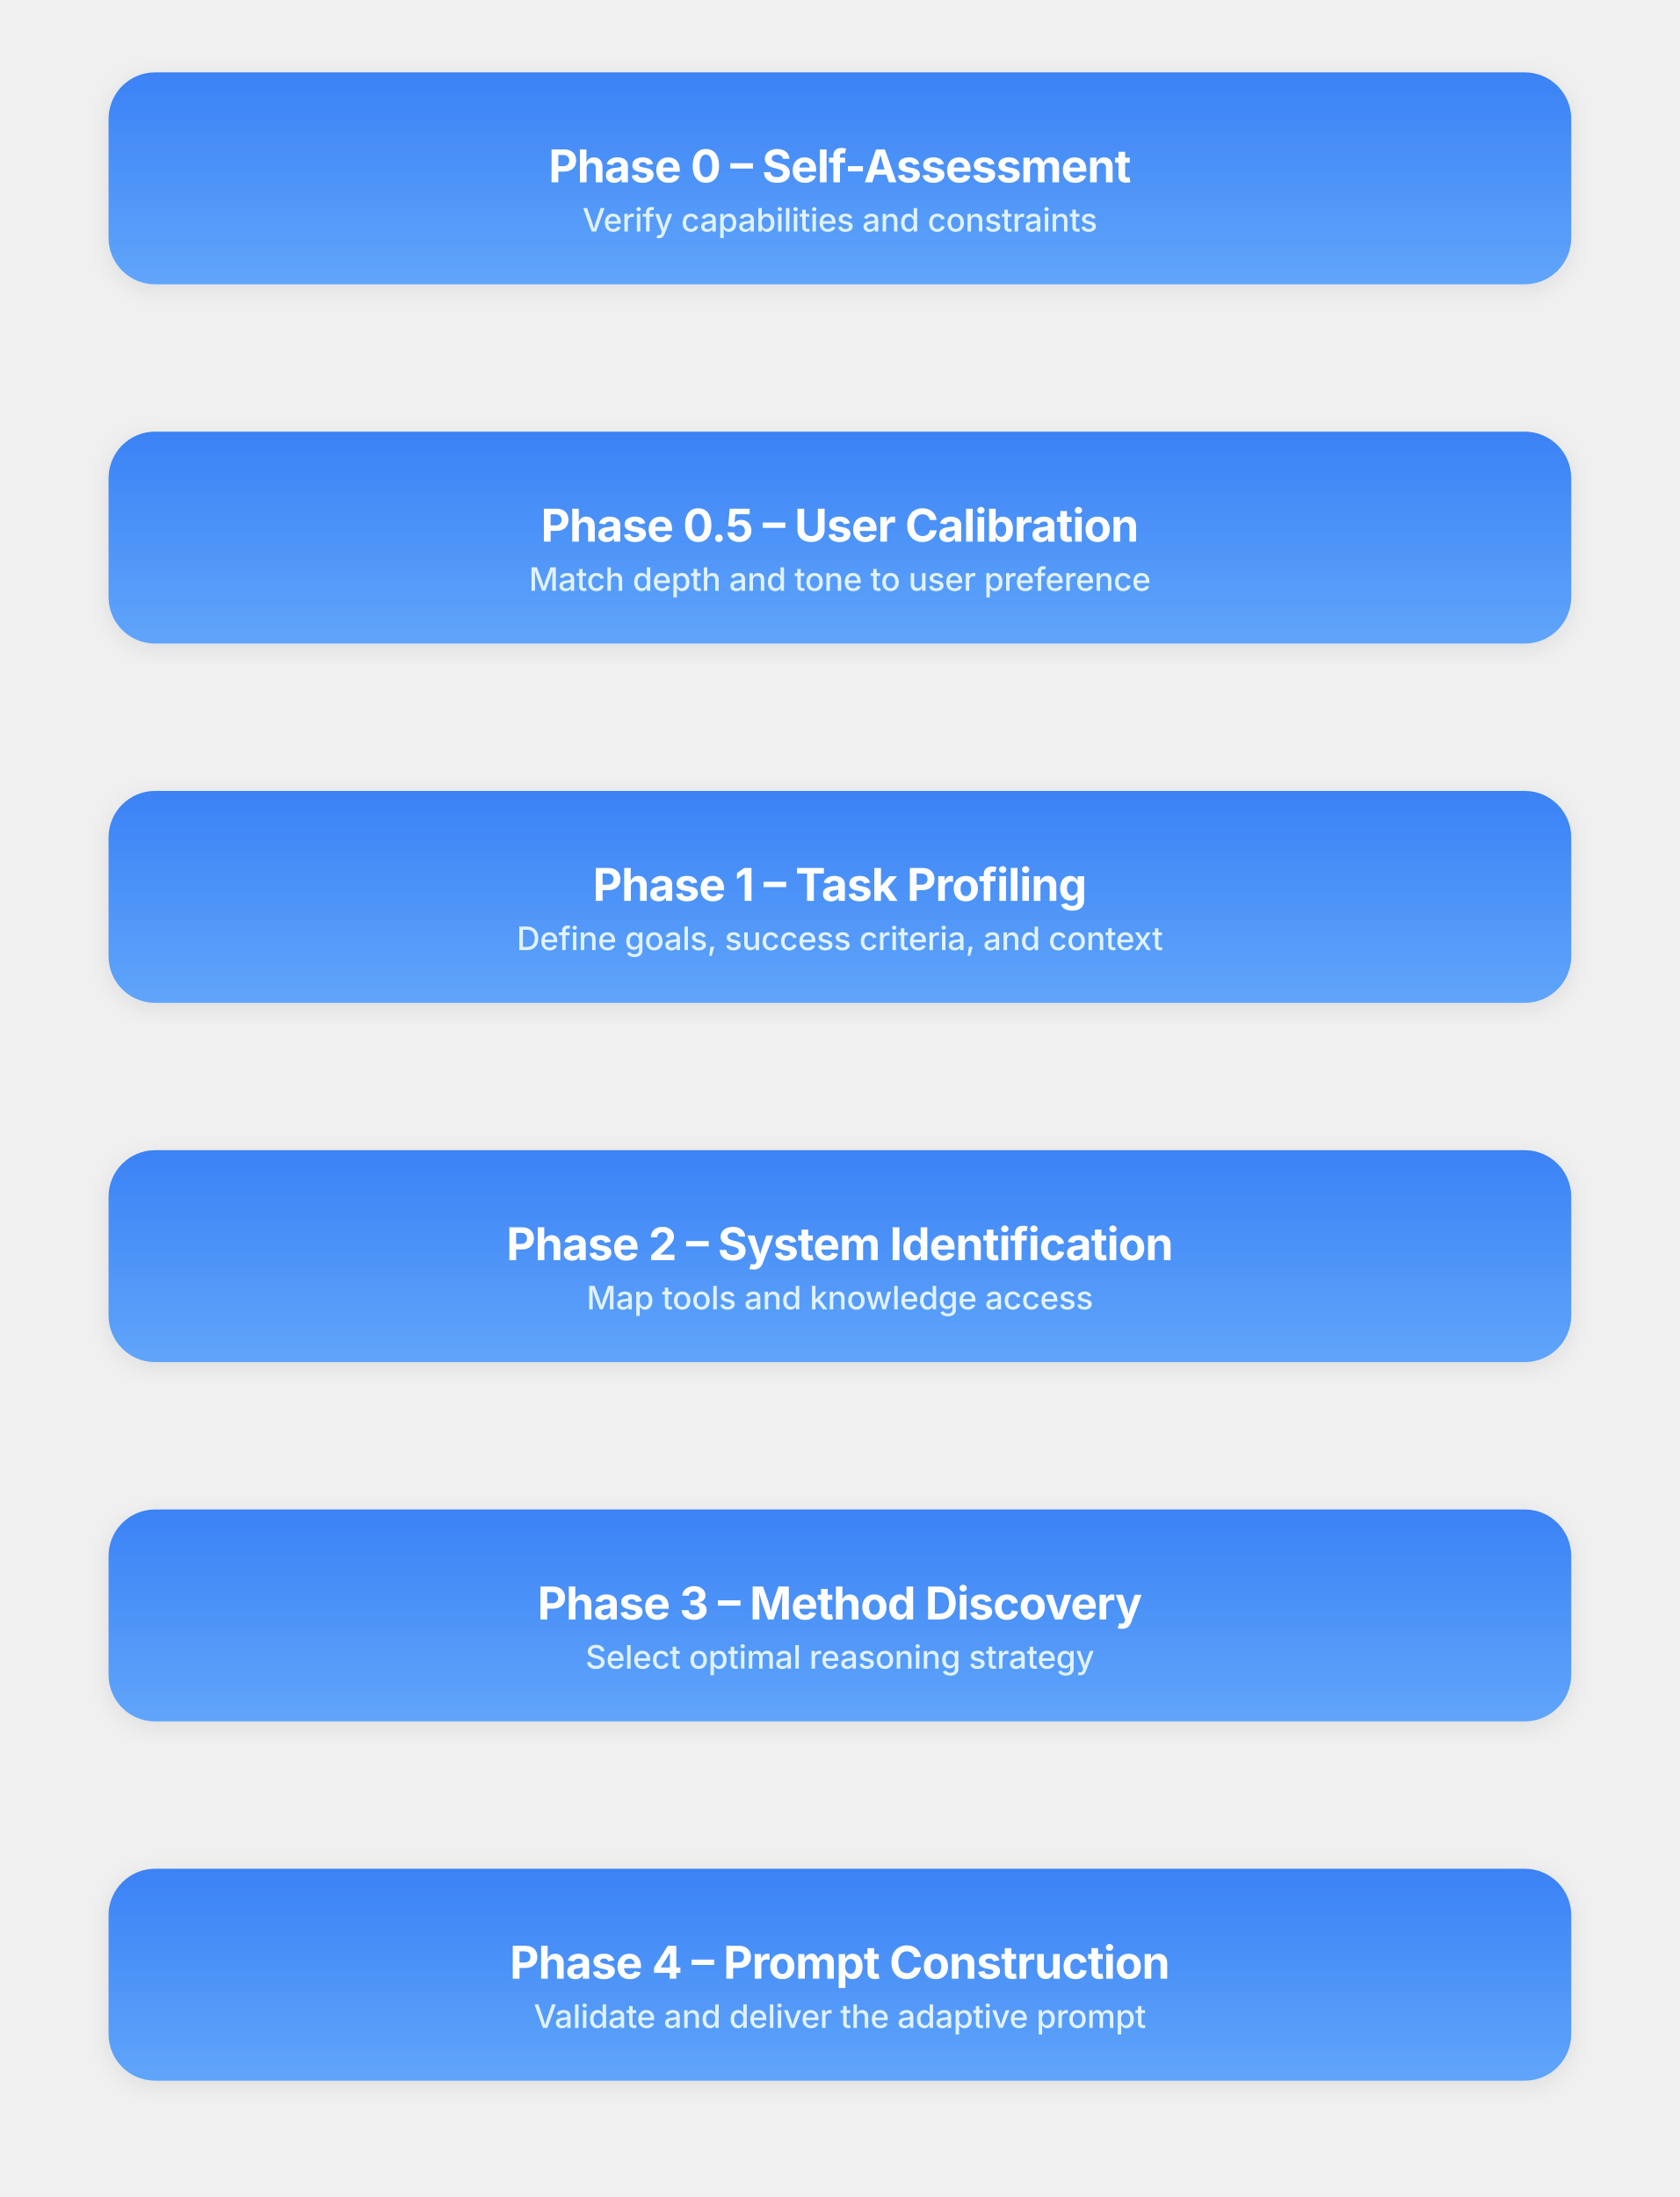
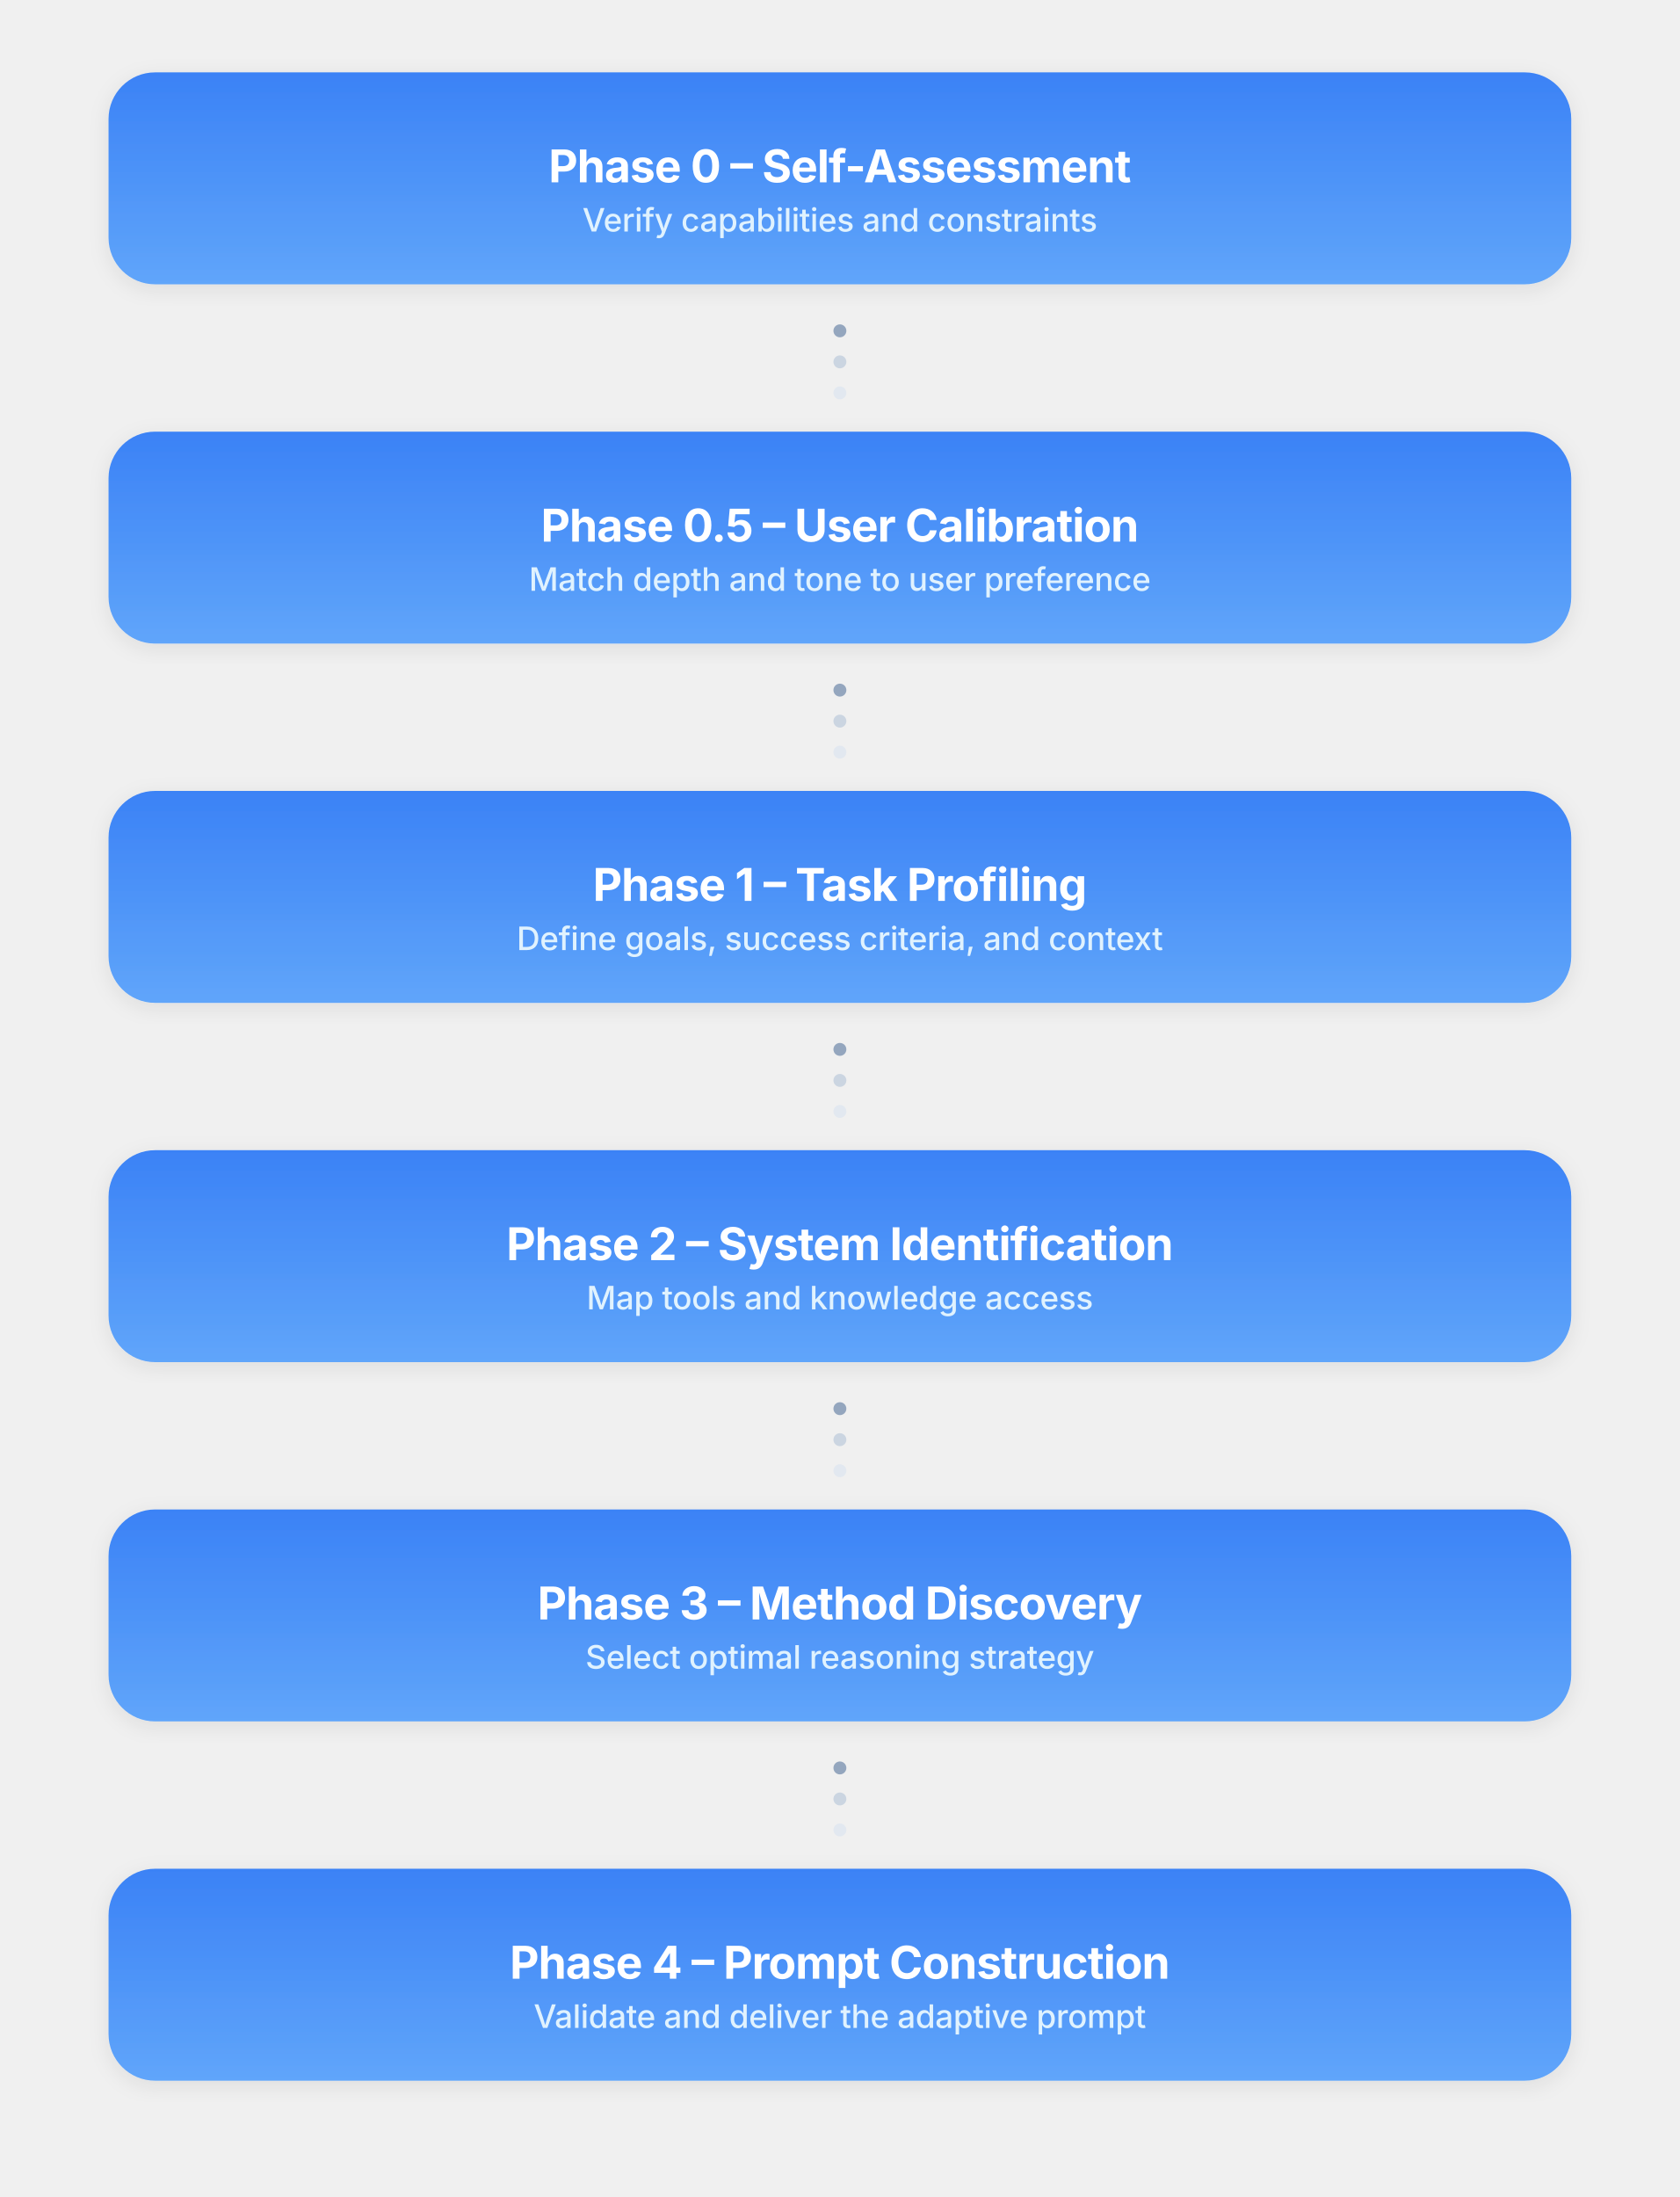
<svg xmlns="http://www.w3.org/2000/svg" width="650" height="850" viewBox="0 0 650 850">
  <defs>
-     <linearGradient id="phaseBlueLight" x1="0" y1="1" x2="0" y2="0">
-       <stop offset="0%" stop-color="#60A5FA" />
-       <stop offset="100%" stop-color="#3B82F6" />
+     <linearGradient id="phaseBlueLight" x1="0" y1="0" x2="0" y2="1">
+       <stop offset="0%" stop-color="#3B82F6" />
+       <stop offset="100%" stop-color="#60A5FA" />
    </linearGradient>
    <filter id="shadowLight">
      <feDropShadow dx="0" dy="2" stdDeviation="4" flood-opacity="0.08" flood-color="#000" />
    </filter>
  </defs>
  <g transform="translate(42,28)">
    <rect width="566" height="82" rx="18" fill="url(#phaseBlueLight)" filter="url(#shadowLight)" />
    <g font-family="Inter, system-ui, -apple-system, sans-serif" text-anchor="middle">
      <text x="283" y="36" dominant-baseline="middle" font-weight="700" font-size="17.5" letter-spacing="-0.3" fill="#FFFFFF">Phase 0 – Self-Assessment</text>
      <text x="283" y="57" dominant-baseline="middle" font-weight="500" font-size="12.5" letter-spacing="-0.1" fill="#E0F2FE">Verify capabilities and constraints</text>
    </g>
  </g>
  <g>
-     ircle cx="325" cy="128" r="2.5" fillll="#94A6BE"/&gt;
-     ircle cx="325" cy="140" r="2.5" fillll="#CBD5E1"/&gt;
-     ircle cx="325" cy="152" r="2.5" fillll="#E2E8F0"/&gt;
+     <circle cx="325" cy="128" r="2.5" fill="#94A6BE" />
+     <circle cx="325" cy="140" r="2.5" fill="#CBD5E1" />
+     <circle cx="325" cy="152" r="2.5" fill="#E2E8F0" />
  </g>
  <g transform="translate(42,167)">
    <rect width="566" height="82" rx="18" fill="url(#phaseBlueLight)" filter="url(#shadowLight)" />
    <g font-family="Inter, system-ui, -apple-system, sans-serif" text-anchor="middle">
      <text x="283" y="36" dominant-baseline="middle" font-weight="700" font-size="17.5" letter-spacing="-0.3" fill="#FFFFFF">Phase 0.5 – User Calibration</text>
      <text x="283" y="57" dominant-baseline="middle" font-weight="500" font-size="12.5" letter-spacing="-0.1" fill="#E0F2FE">Match depth and tone to user preference</text>
    </g>
  </g>
  <g>
-     ircle cx="325" cy="267" r="2.5" fillll="#94A6BE"/&gt;
-     ircle cx="325" cy="279" r="2.5" fillll="#CBD5E1"/&gt;
-     ircle cx="325" cy="291" r="2.5" fillll="#E2E8F0"/&gt;
+     <circle cx="325" cy="267" r="2.5" fill="#94A6BE" />
+     <circle cx="325" cy="279" r="2.5" fill="#CBD5E1" />
+     <circle cx="325" cy="291" r="2.5" fill="#E2E8F0" />
  </g>
  <g transform="translate(42,306)">
    <rect width="566" height="82" rx="18" fill="url(#phaseBlueLight)" filter="url(#shadowLight)" />
    <g font-family="Inter, system-ui, -apple-system, sans-serif" text-anchor="middle">
      <text x="283" y="36" dominant-baseline="middle" font-weight="700" font-size="17.5" letter-spacing="-0.3" fill="#FFFFFF">Phase 1 – Task Profiling</text>
      <text x="283" y="57" dominant-baseline="middle" font-weight="500" font-size="12.5" letter-spacing="-0.1" fill="#E0F2FE">Define goals, success criteria, and context</text>
    </g>
  </g>
  <g>
-     ircle cx="325" cy="406" r="2.5" fillll="#94A6BE"/&gt;
-     ircle cx="325" cy="418" r="2.5" fillll="#CBD5E1"/&gt;
-     ircle cx="325" cy="430" r="2.5" fillll="#E2E8F0"/&gt;
+     <circle cx="325" cy="406" r="2.5" fill="#94A6BE" />
+     <circle cx="325" cy="418" r="2.5" fill="#CBD5E1" />
+     <circle cx="325" cy="430" r="2.5" fill="#E2E8F0" />
  </g>
  <g transform="translate(42,445)">
    <rect width="566" height="82" rx="18" fill="url(#phaseBlueLight)" filter="url(#shadowLight)" />
    <g font-family="Inter, system-ui, -apple-system, sans-serif" text-anchor="middle">
      <text x="283" y="36" dominant-baseline="middle" font-weight="700" font-size="17.5" letter-spacing="-0.3" fill="#FFFFFF">Phase 2 – System Identification</text>
      <text x="283" y="57" dominant-baseline="middle" font-weight="500" font-size="12.5" letter-spacing="-0.1" fill="#E0F2FE">Map tools and knowledge access</text>
    </g>
  </g>
  <g>
-     <rcle cx="325" cy="545" r="2.5" fill="#9494A6BE" />
-     <rcle cx="325" cy="557" r="2.5" fill="#CBDBD5E1" />
-     ircle cx="325" cy="569" r="2.5" fillll="#E2E8F0"/&gt;
+     <circle cx="325" cy="545" r="2.5" fill="#94A6BE" />
+     <circle cx="325" cy="557" r="2.5" fill="#CBD5E1" />
+     <circle cx="325" cy="569" r="2.5" fill="#E2E8F0" />
  </g>
  <g transform="translate(42,584)">
    <rect width="566" height="82" rx="18" fill="url(#phaseBlueLight)" filter="url(#shadowLight)" />
    <g font-family="Inter, system-ui, -apple-system, sans-serif" text-anchor="middle">
      <text x="283" y="36" dominant-baseline="middle" font-weight="700" font-size="17.5" letter-spacing="-0.3" fill="#FFFFFF">Phase 3 – Method Discovery</text>
      <text x="283" y="57" dominant-baseline="middle" font-weight="500" font-size="12.5" letter-spacing="-0.1" fill="#E0F2FE">Select optimal reasoning strategy</text>
    </g>
  </g>
  <g>
-     ircle cx="325" cy="684" r="2.5" fillll="#94A6BE"/&gt;
-     ircle cx="325" cy="696" r="2.5" fillll="#CBD5E1"/&gt;
-     ircle cx="325" cy="708" r="2.5" fillll="#E2E8F0"/&gt;
+     <circle cx="325" cy="684" r="2.5" fill="#94A6BE" />
+     <circle cx="325" cy="696" r="2.5" fill="#CBD5E1" />
+     <circle cx="325" cy="708" r="2.5" fill="#E2E8F0" />
  </g>
  <g transform="translate(42,723)">
    <rect width="566" height="82" rx="18" fill="url(#phaseBlueLight)" filter="url(#shadowLight)" />
    <g font-family="Inter, system-ui, -apple-system, sans-serif" text-anchor="middle">
      <text x="283" y="36" dominant-baseline="middle" font-weight="700" font-size="17.5" letter-spacing="-0.3" fill="#FFFFFF">Phase 4 – Prompt Construction</text>
      <text x="283" y="57" dominant-baseline="middle" font-weight="500" font-size="12.5" letter-spacing="-0.1" fill="#E0F2FE">Validate and deliver the adaptive prompt</text>
    </g>
  </g>
</svg>
